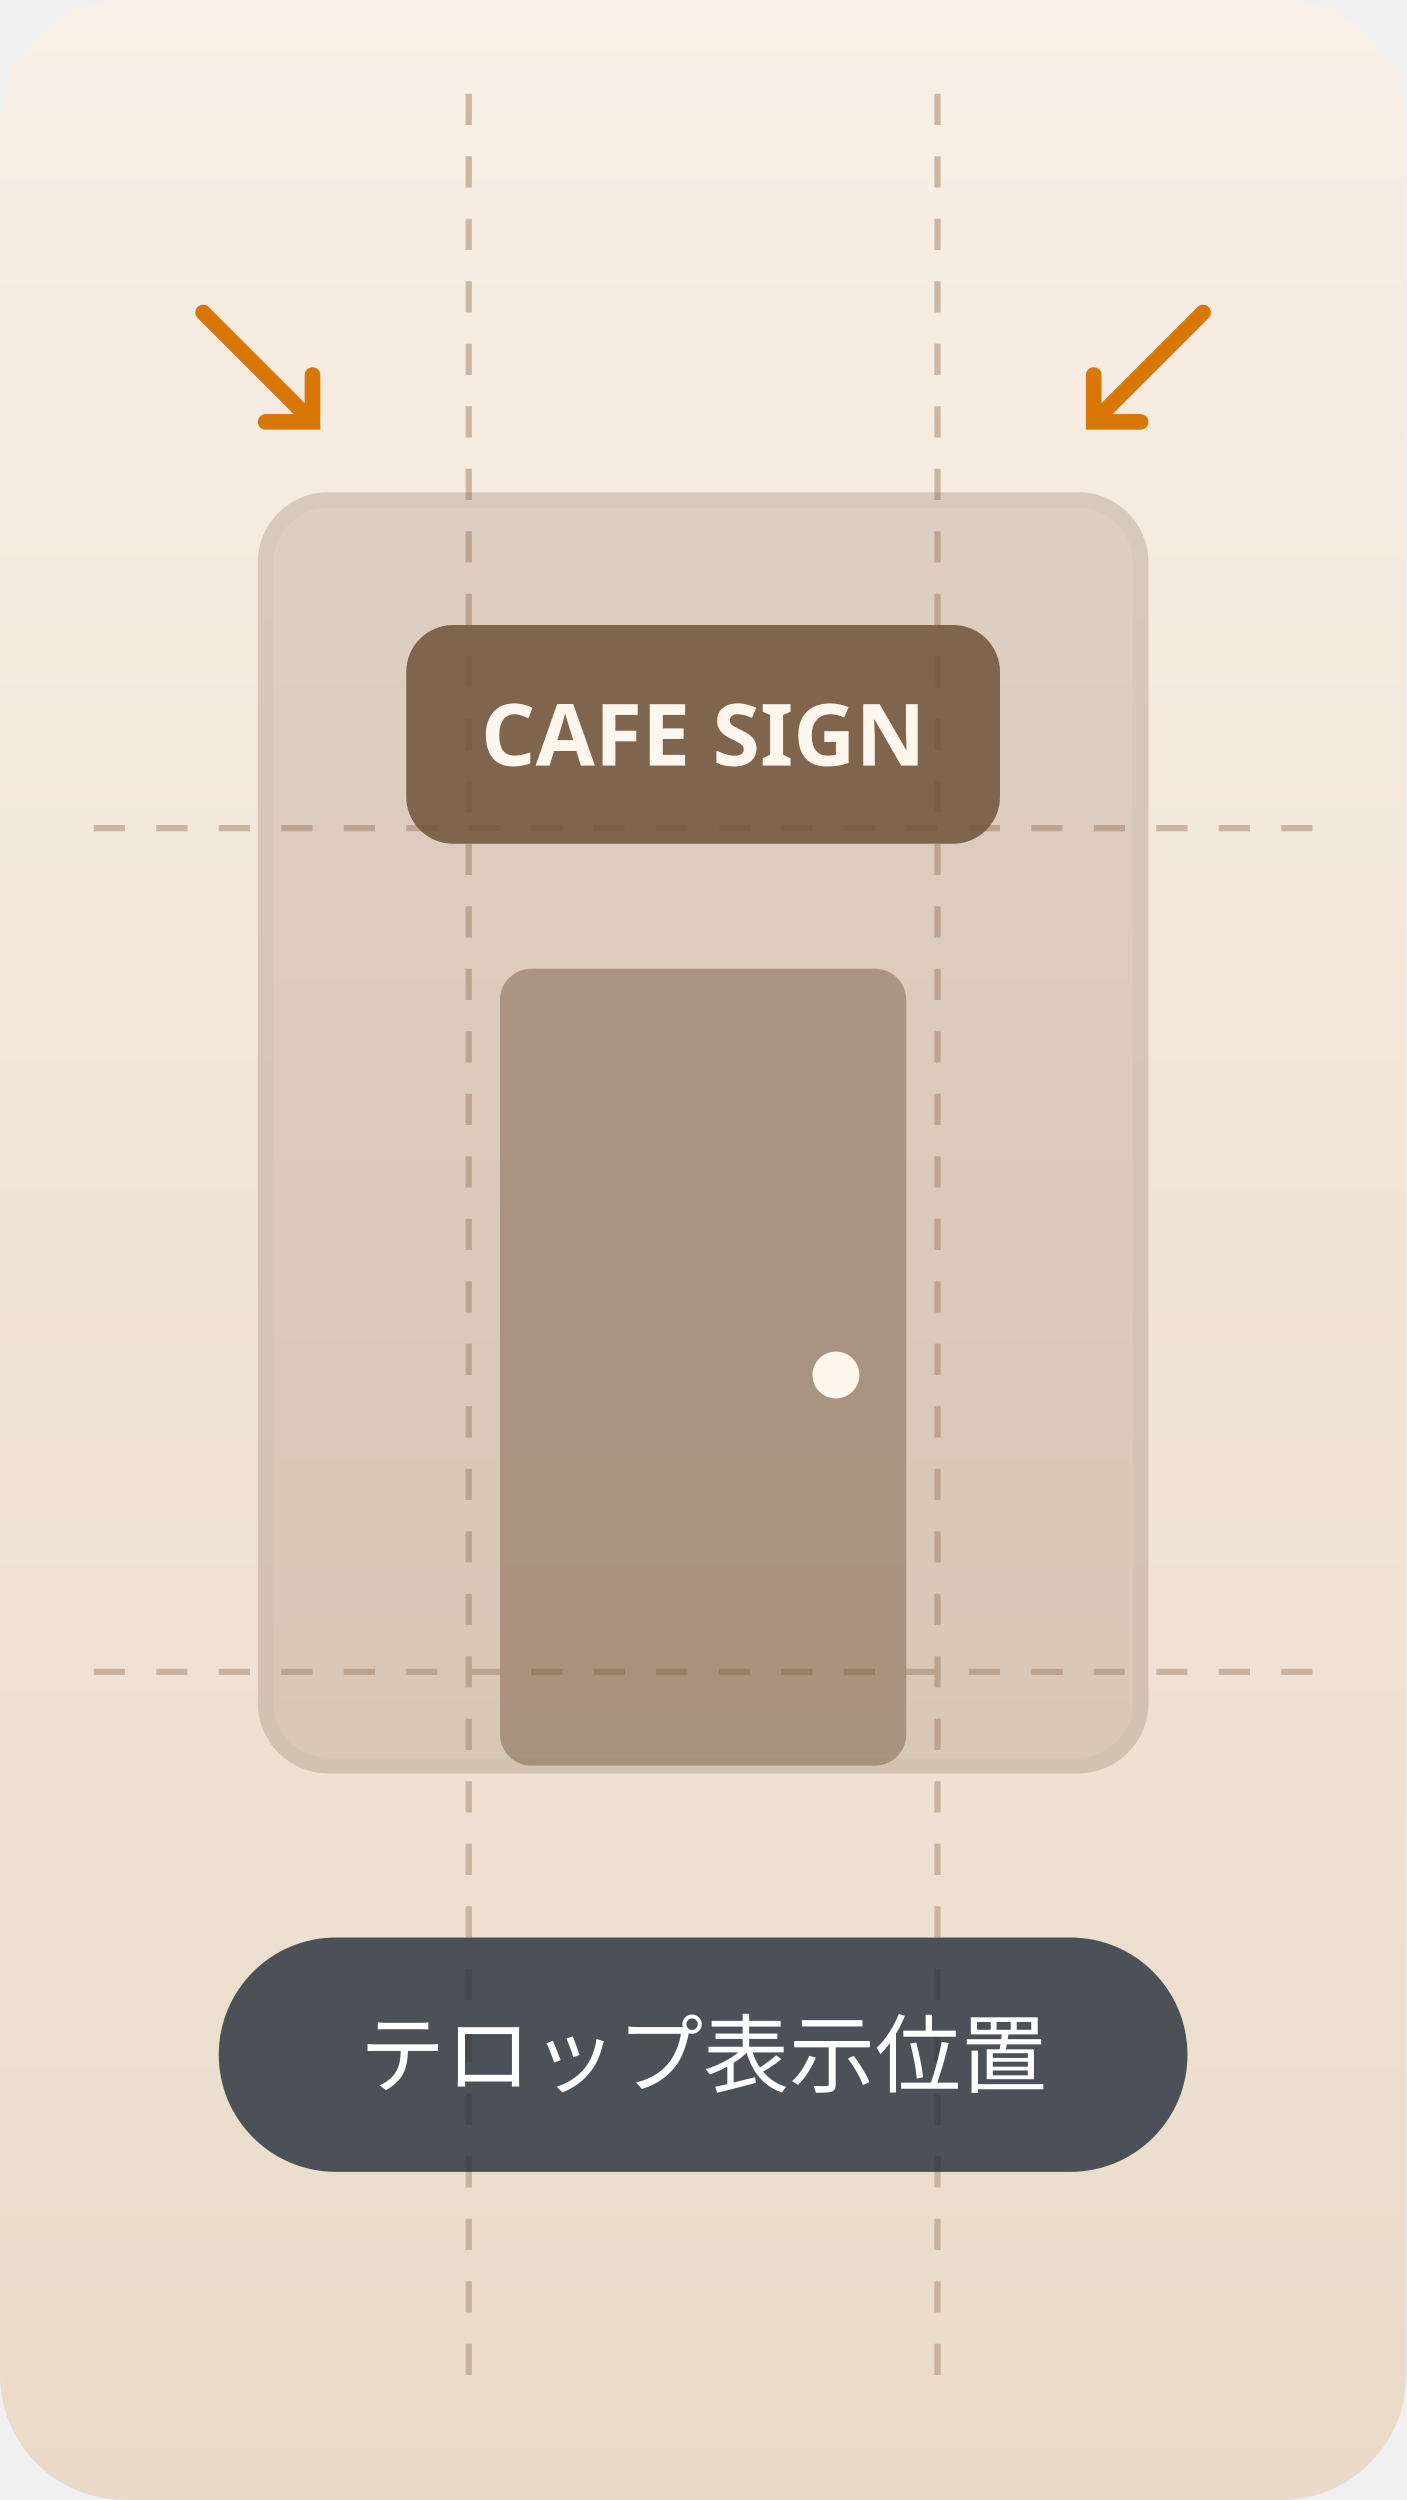
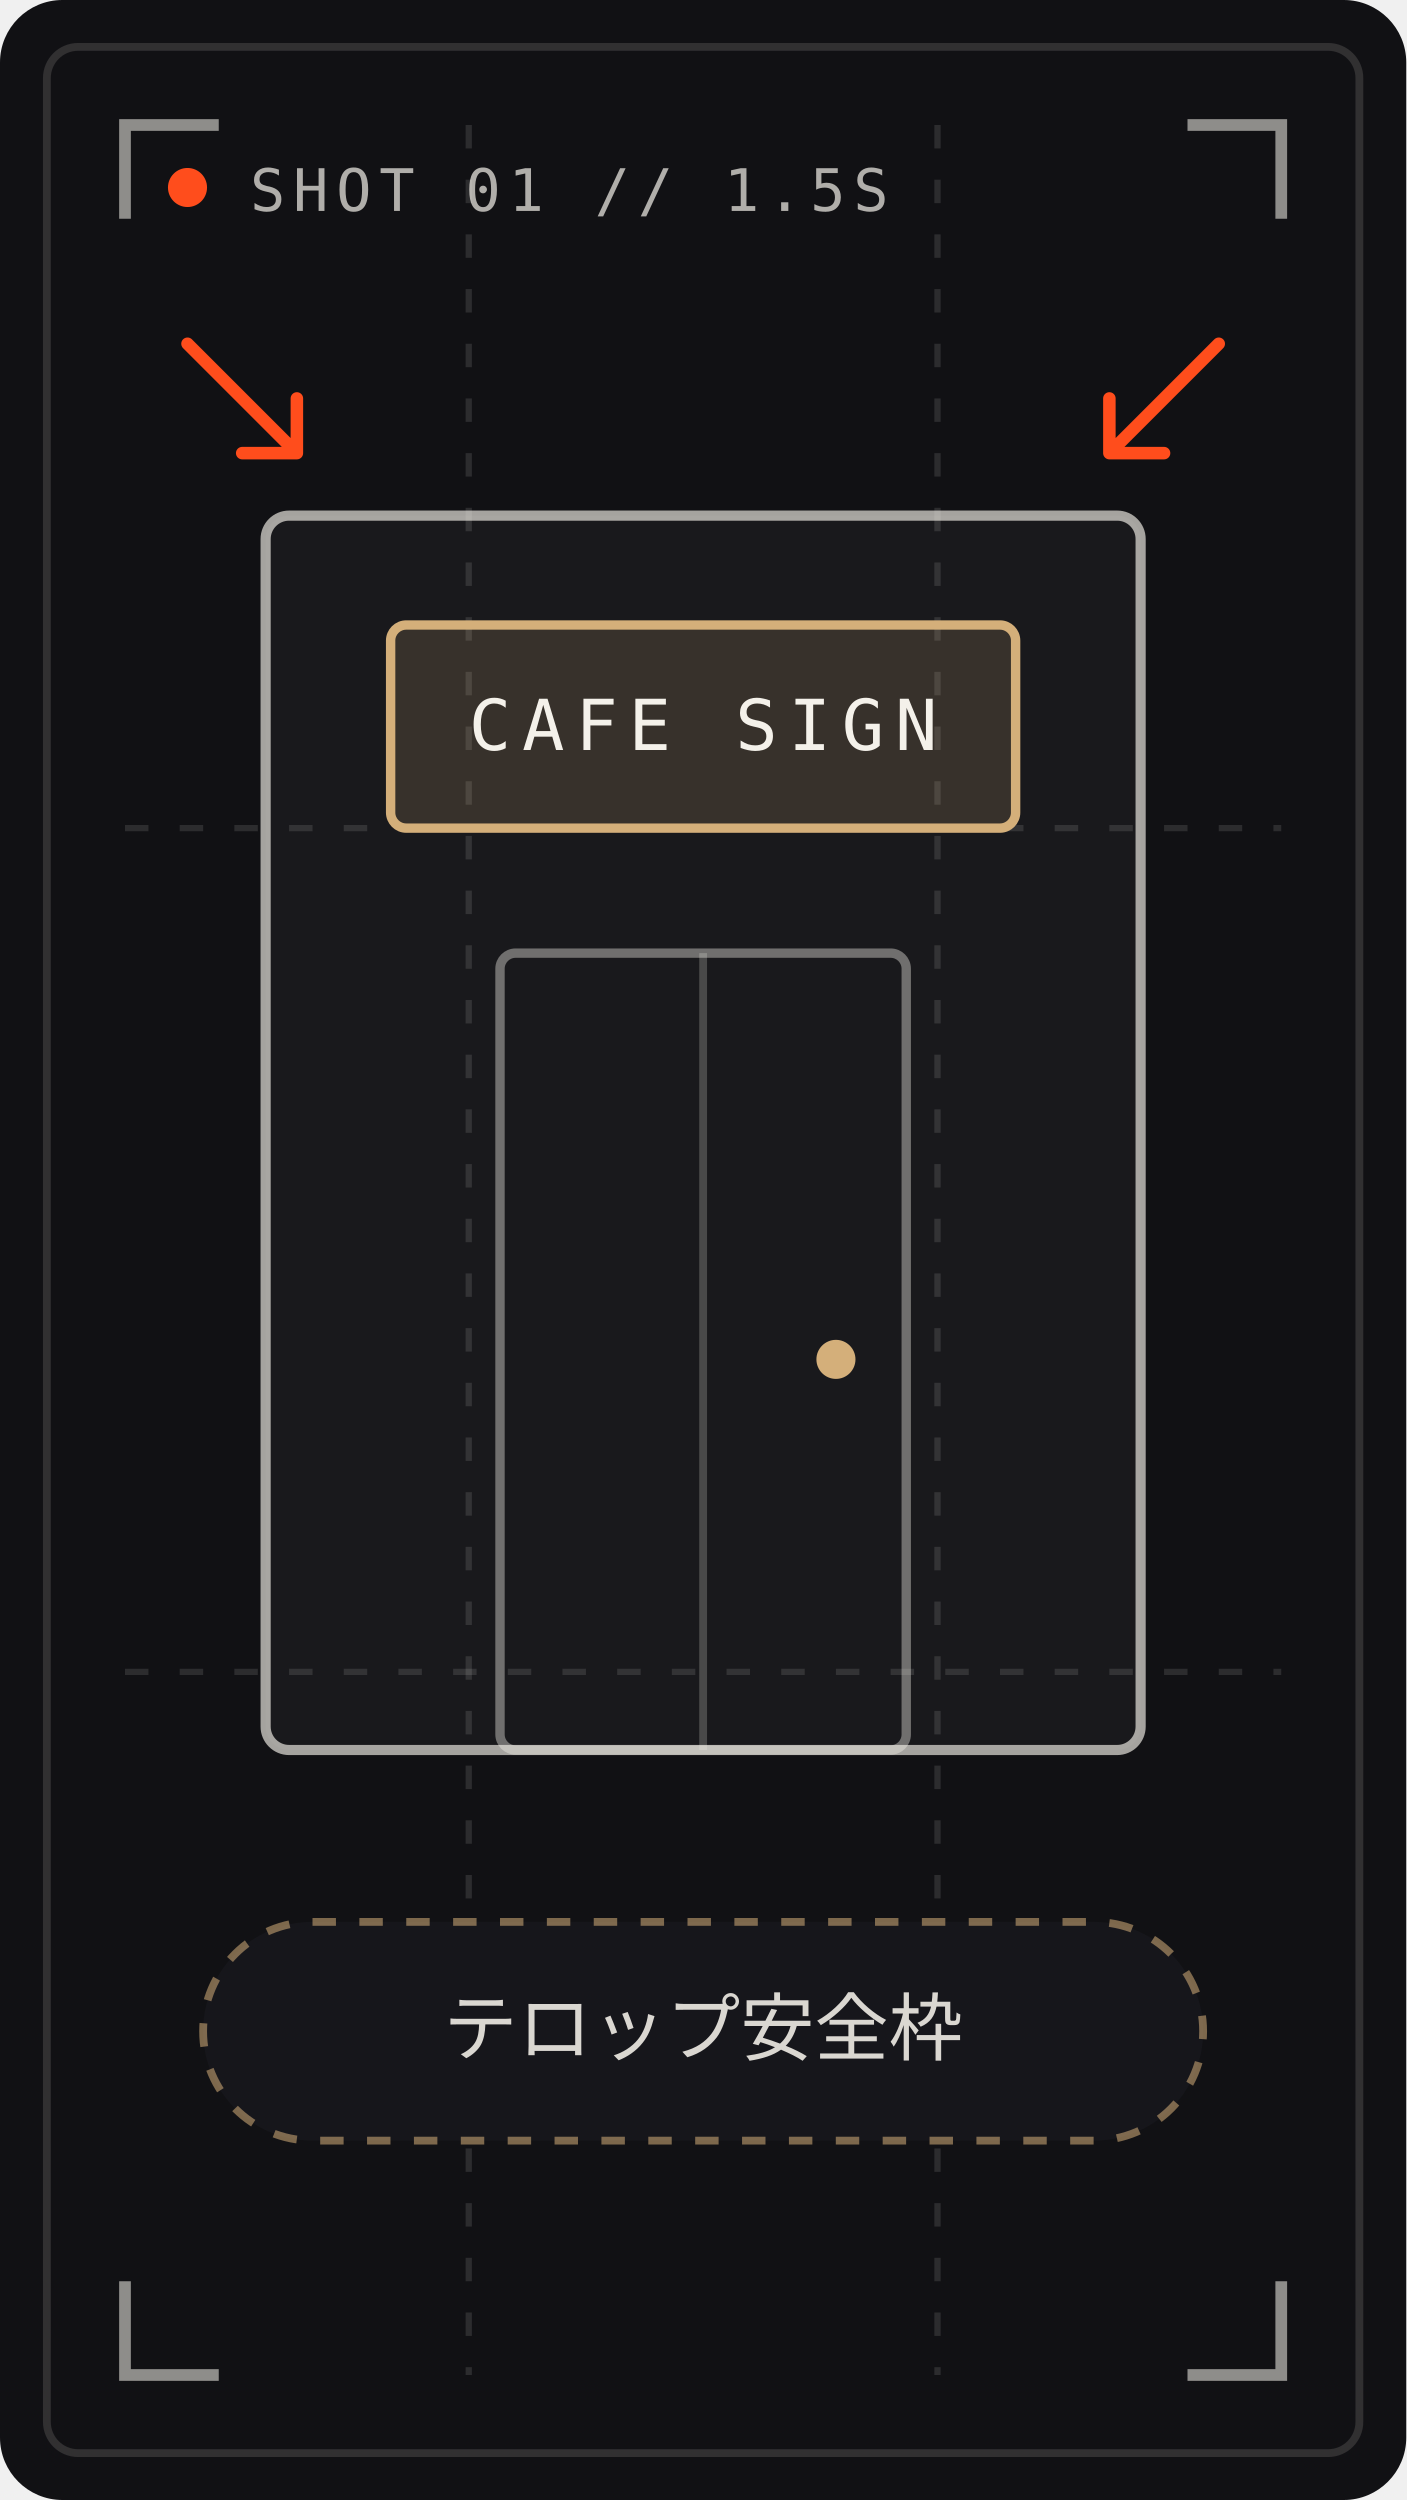
<svg xmlns="http://www.w3.org/2000/svg" viewBox="0 0 180 320" role="img" aria-label="カット1：お店の外観や看板を中央に収める縦構図ガイド">
-   <defs>
-     <linearGradient id="bg1" x1="0" y1="0" x2="0" y2="1">
-       <stop offset="0%" stop-color="#f8efe6" />
-       <stop offset="100%" stop-color="#eadbc8" />
-     </linearGradient>
-   </defs>
-   <rect width="180" height="320" rx="16" fill="url(#bg1)" />
-   <g stroke="#b89f87" stroke-width="0.8" stroke-dasharray="4 4" opacity="0.7">
-     <line x1="60" y1="12" x2="60" y2="308" />
-     <line x1="120" y1="12" x2="120" y2="308" />
-     <line x1="12" y1="106" x2="168" y2="106" />
-     <line x1="12" y1="214" x2="168" y2="214" />
+   <rect width="180" height="320" rx="8" fill="#111114" />
+   <rect x="6" y="6" width="168" height="308" rx="4" fill="none" stroke="#f4f1ea" stroke-opacity="0.14" stroke-width="1" />
+   <g stroke="#f4f1ea" stroke-opacity="0.55" stroke-width="1.5" fill="none">
+     <path d="M16 28 V16 H28" />
+     <path d="M152 16 H164 V28" />
+     <path d="M16 292 V304 H28" />
+     <path d="M152 304 H164 V292" />
  </g>
-   <rect x="34" y="64" width="112" height="162" rx="8" fill="#8b6b52" opacity="0.22" stroke="#6f523b" stroke-width="2" />
-   <rect x="52" y="80" width="76" height="28" rx="6" fill="#6f523b" opacity="0.85" />
-   <text x="90" y="98" text-anchor="middle" font-size="11" font-family="sans-serif" font-weight="bold" fill="#fff7ed">CAFE SIGN</text>
-   <rect x="64" y="124" width="52" height="102" rx="4" fill="#6f523b" opacity="0.45" />
-   <circle cx="107" cy="176" r="3" fill="#fff7ed" />
-   <g stroke="#d97706" stroke-width="2" fill="none" stroke-linecap="round">
-     <path d="M26 40 L40 54 M34 54 L40 54 L40 48" />
-     <path d="M154 40 L140 54 M146 54 L140 54 L140 48" />
+   <g stroke="#f4f1ea" stroke-opacity="0.12" stroke-width="0.8" stroke-dasharray="3 4">
+     <line x1="60" y1="16" x2="60" y2="304" />
+     <line x1="120" y1="16" x2="120" y2="304" />
+     <line x1="16" y1="106" x2="164" y2="106" />
+     <line x1="16" y1="214" x2="164" y2="214" />
  </g>
-   <rect x="28" y="248" width="124" height="30" rx="15" fill="#1f2937" opacity="0.78" />
-   <text x="90" y="267" text-anchor="middle" font-size="11" font-family="sans-serif" fill="#ffffff">テロップ表示位置</text>
+   <circle cx="24" cy="24" r="2.5" fill="#ff4d1c" />
+   <text x="32" y="27" font-size="7.5" font-family="monospace" letter-spacing="1" fill="#f4f1ea" fill-opacity="0.7">SHOT 01 // 1.5S</text>
+   <rect x="34" y="66" width="112" height="158" rx="3" fill="#f4f1ea" fill-opacity="0.04" stroke="#f4f1ea" stroke-opacity="0.65" stroke-width="1.3" />
+   <rect x="50" y="80" width="80" height="26" rx="2" fill="#d4af7a" fill-opacity="0.16" stroke="#d4af7a" stroke-width="1.2" />
+   <text x="90" y="96" text-anchor="middle" font-size="9" font-family="monospace" letter-spacing="1.4" fill="#f4f1ea">CAFE SIGN</text>
+   <rect x="64" y="122" width="52" height="102" rx="2" fill="none" stroke="#f4f1ea" stroke-opacity="0.4" stroke-width="1.2" />
+   <line x1="90" y1="122" x2="90" y2="224" stroke="#f4f1ea" stroke-opacity="0.22" stroke-width="1" />
+   <circle cx="107" cy="174" r="2.5" fill="#d4af7a" />
+   <g stroke="#ff4d1c" stroke-width="1.6" fill="none" stroke-linecap="round" stroke-linejoin="round">
+     <path d="M24 44 L38 58 M31 58 H38 V51" />
+     <path d="M156 44 L142 58 M149 58 H142 V51" />
+   </g>
+   <rect x="26" y="246" width="128" height="28" rx="14" fill="#16161b" stroke="#d4af7a" stroke-opacity="0.55" stroke-width="1" stroke-dasharray="3 3" />
+   <text x="90" y="263" text-anchor="middle" font-size="9.5" font-family="sans-serif" fill="#f4f1ea" fill-opacity="0.88">テロップ安全枠</text>
</svg>
